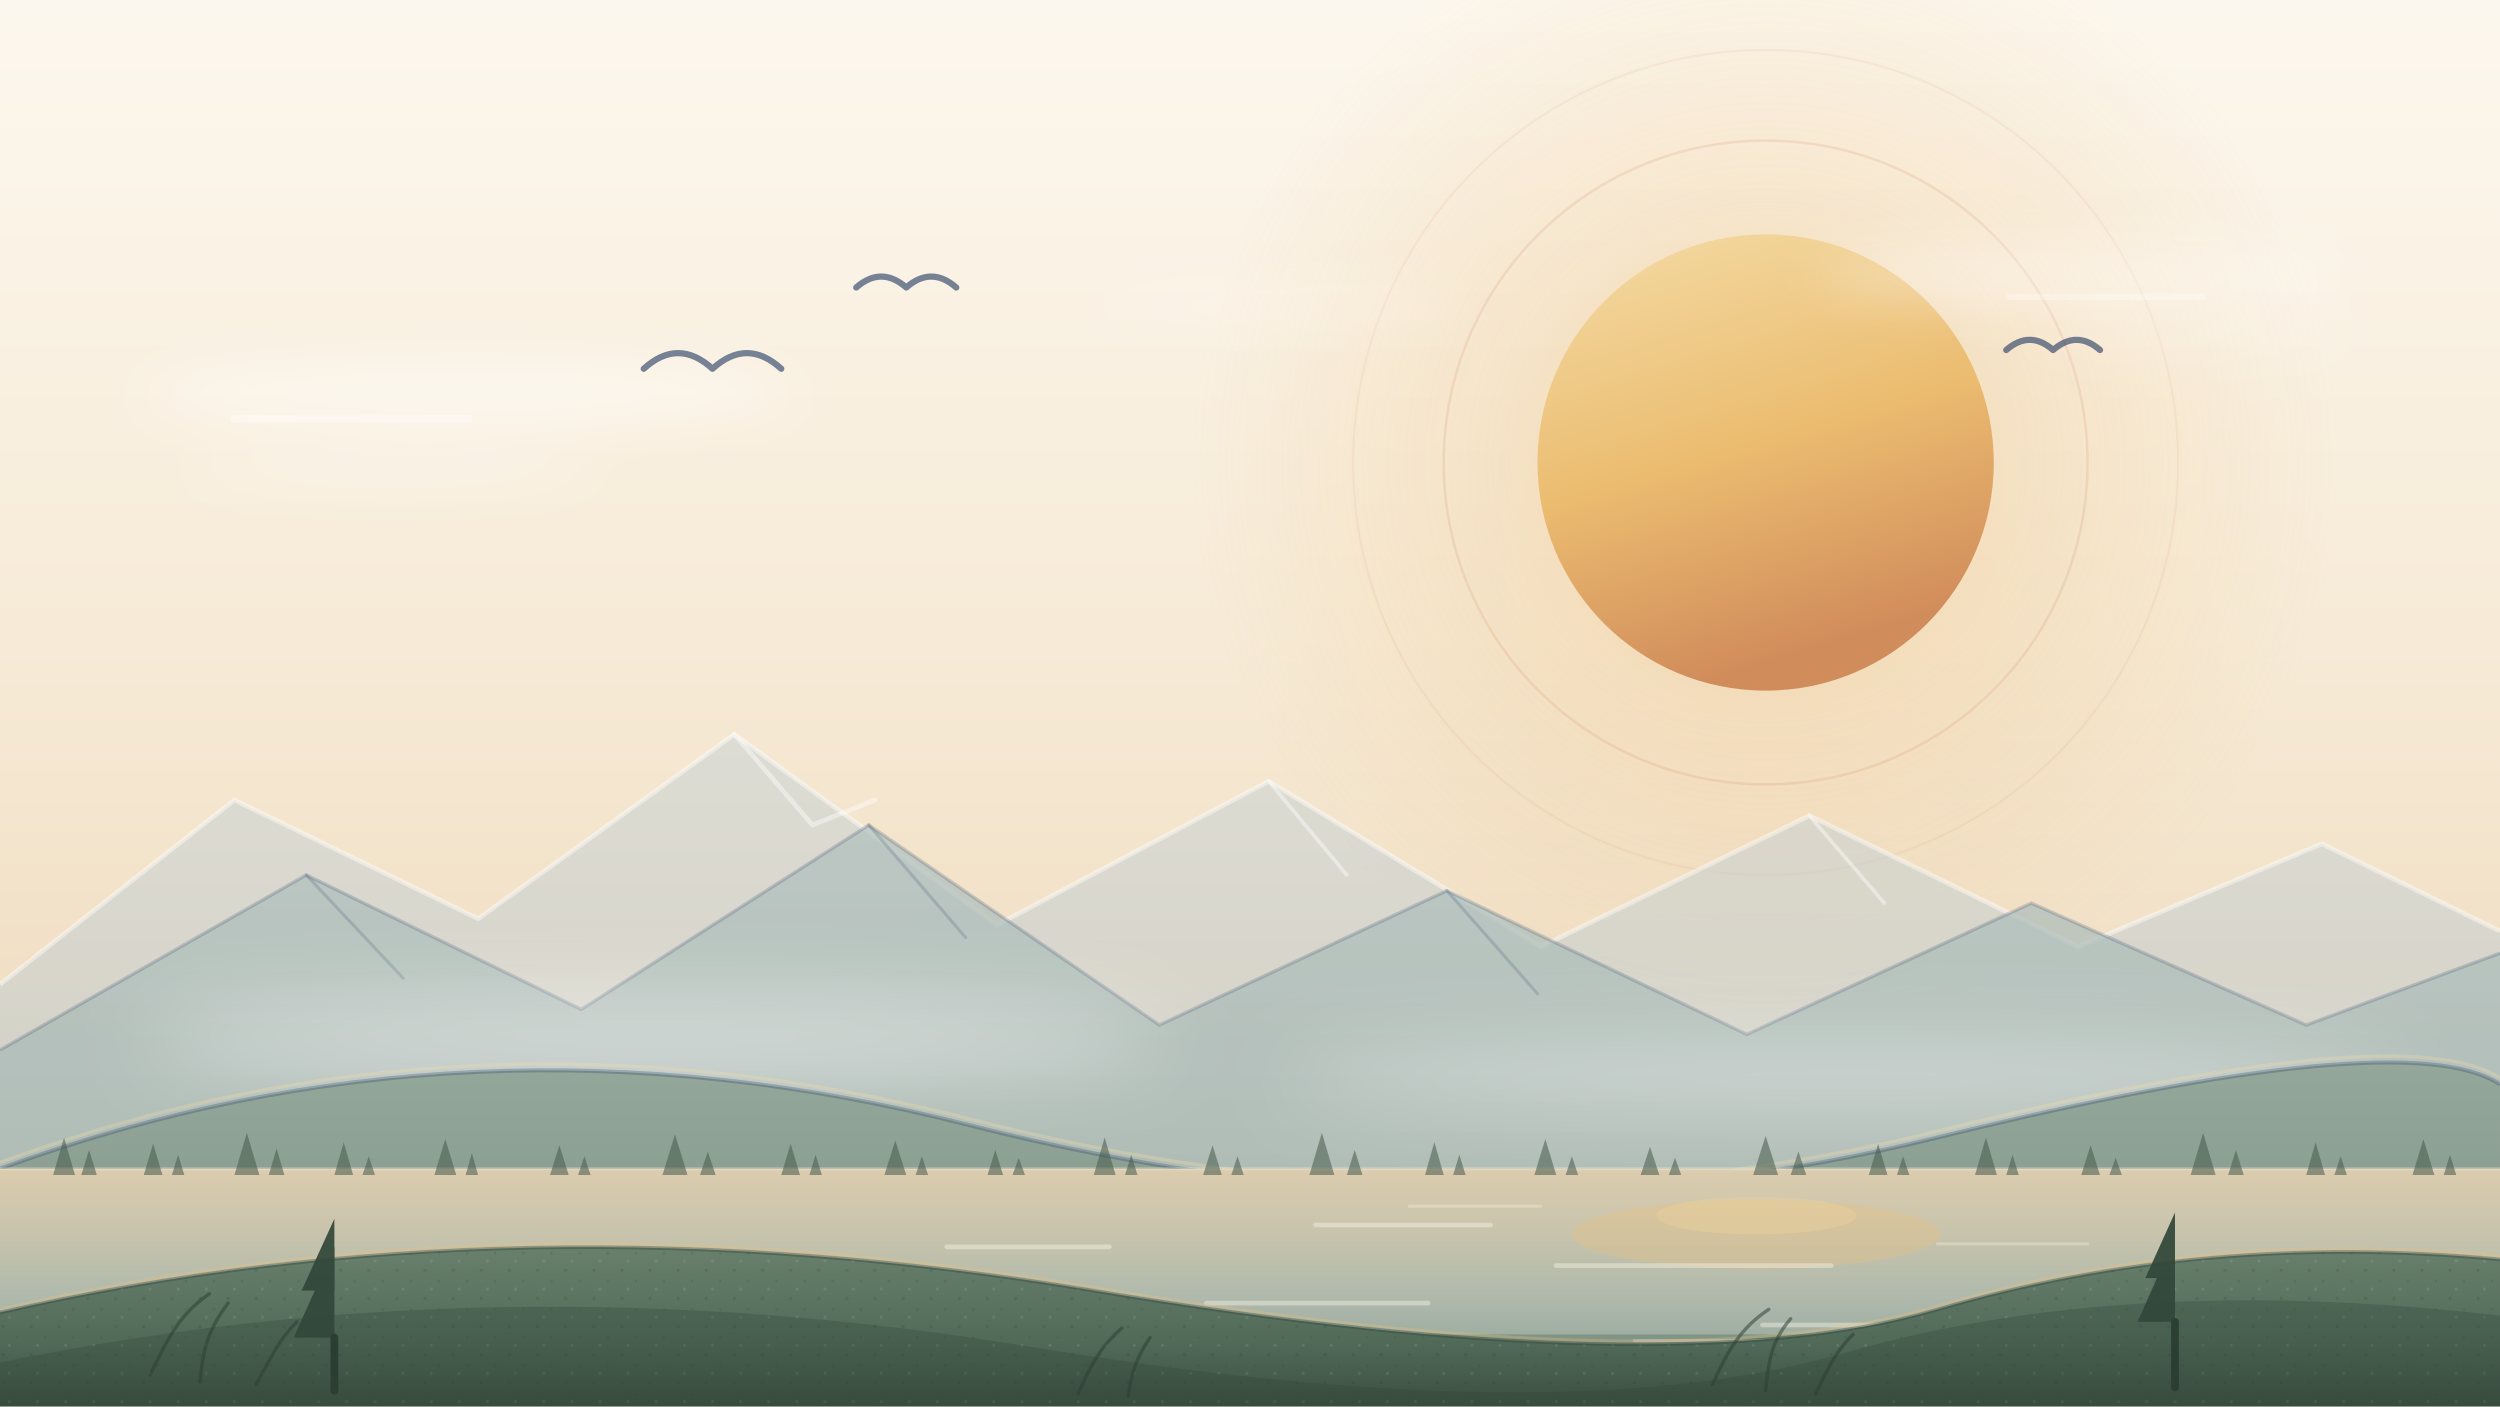
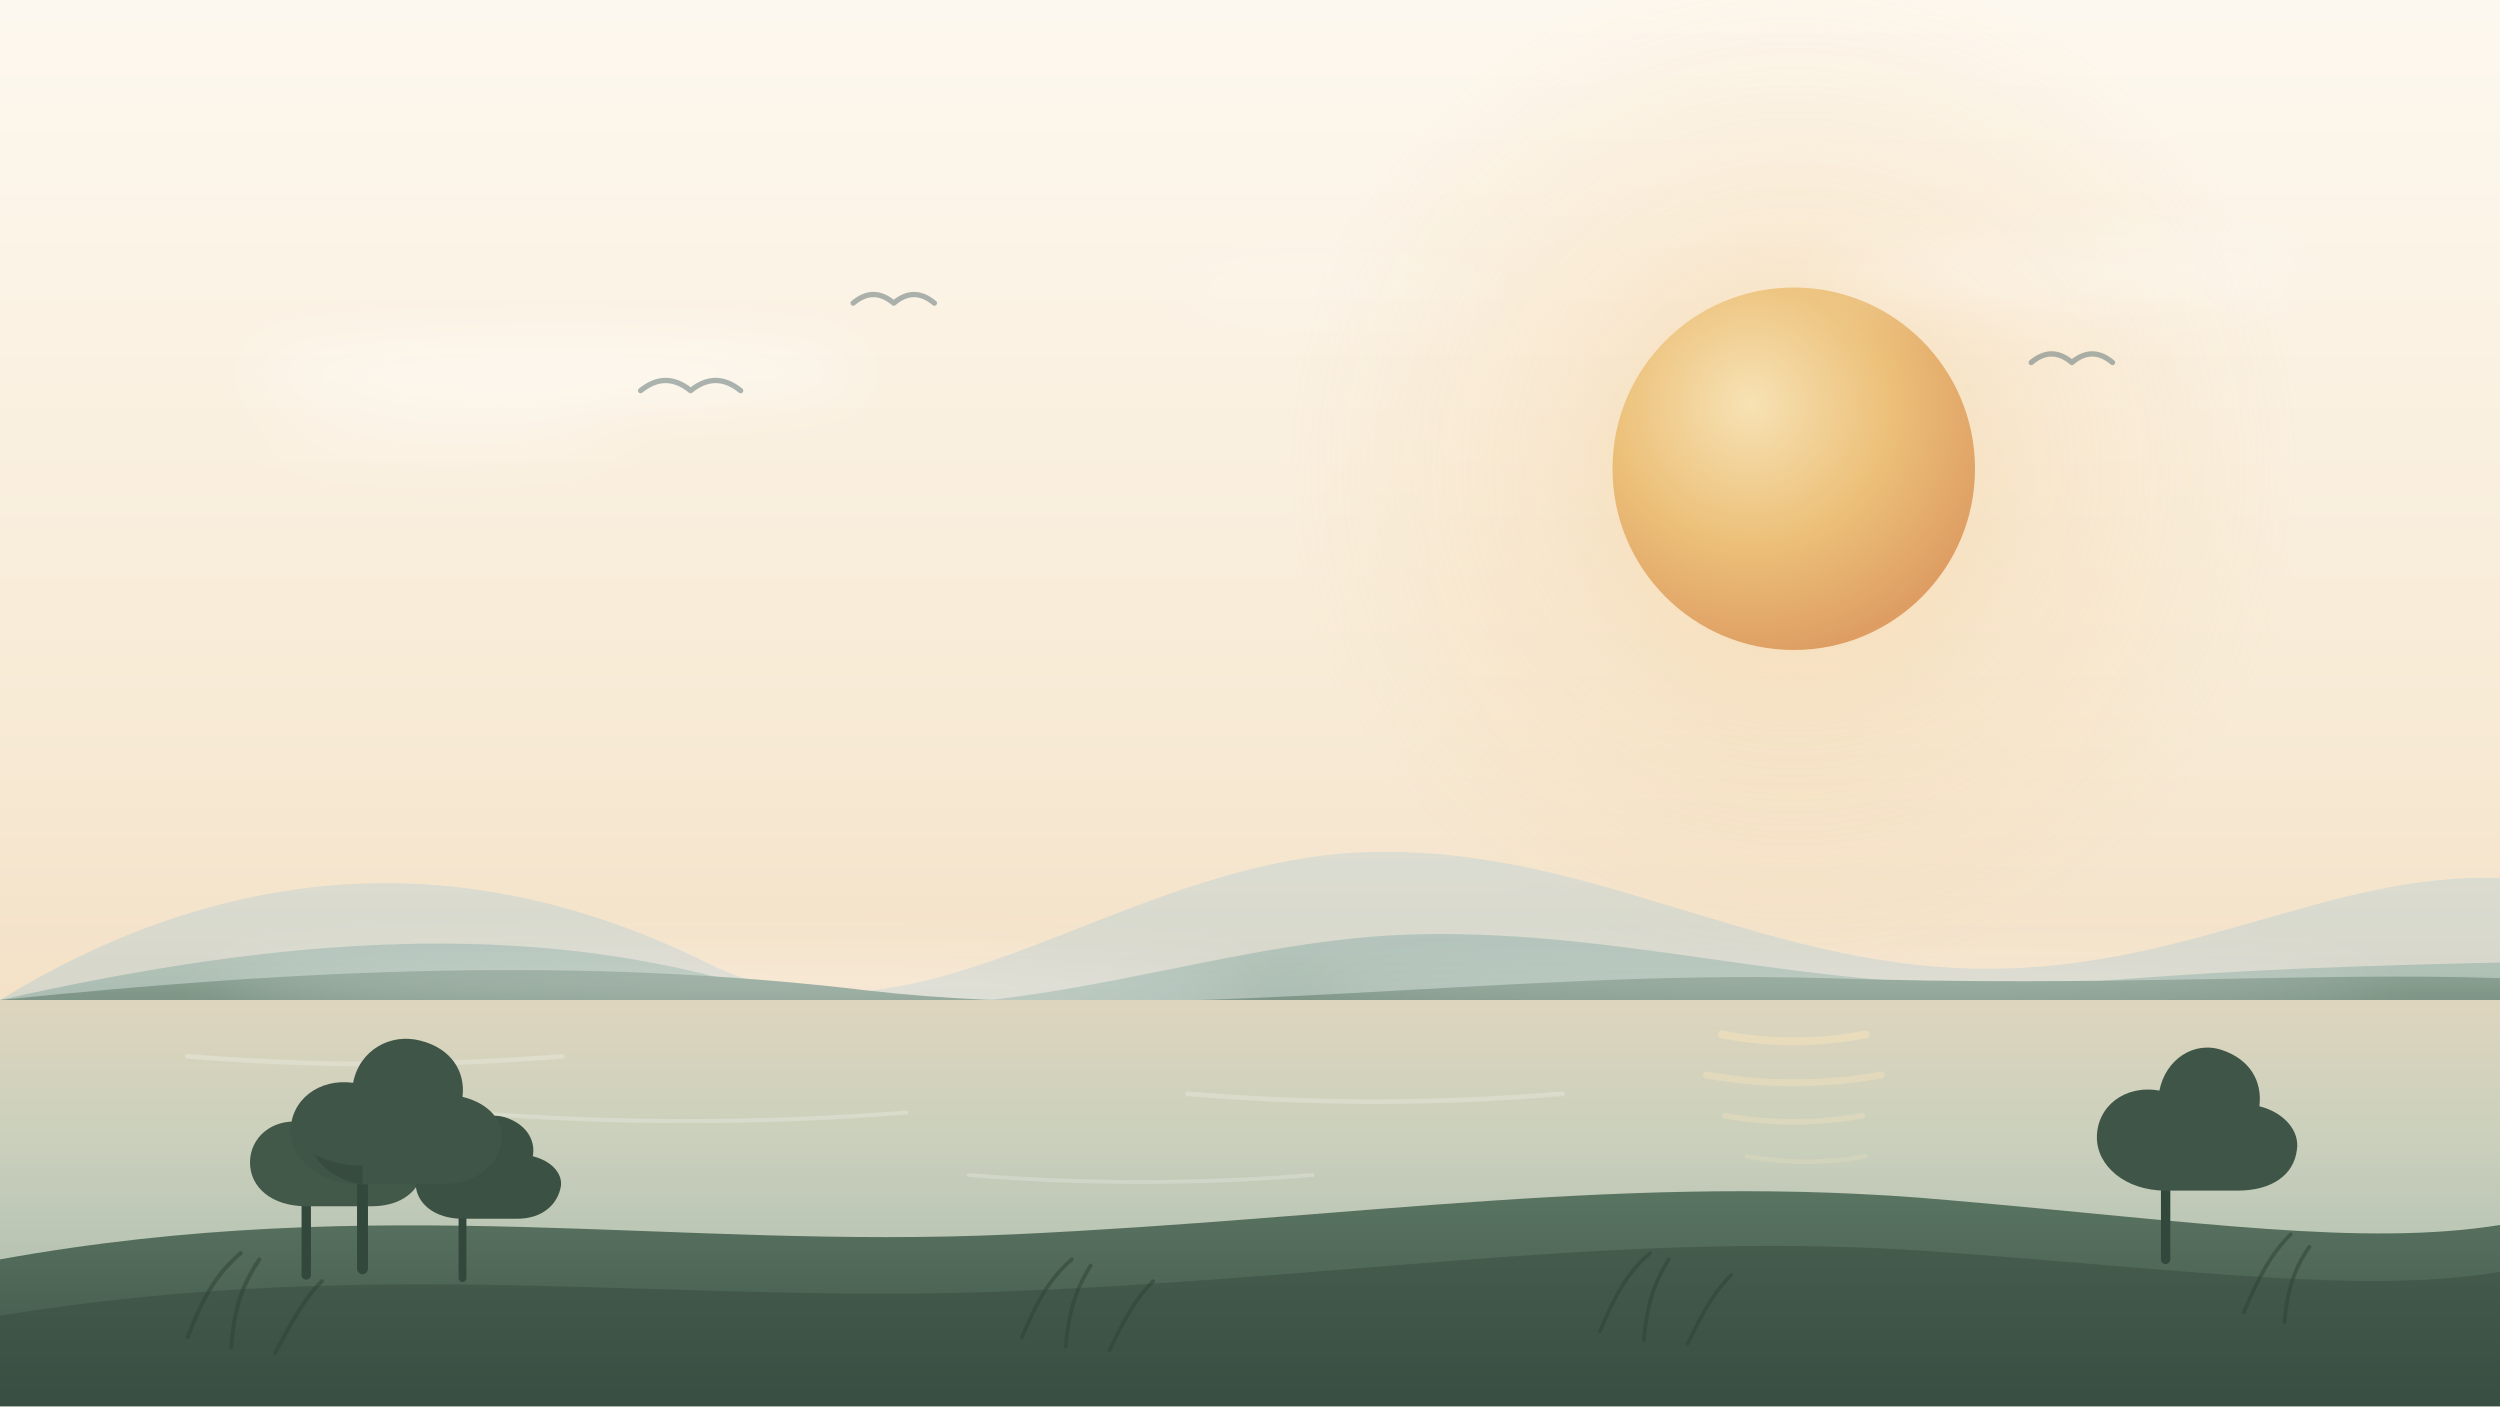
- <svg xmlns="http://www.w3.org/2000/svg" viewBox="0 0 1600 900" role="img" aria-label="晨光山野与湖面插画">
+ <svg xmlns="http://www.w3.org/2000/svg" viewBox="0 0 1600 900" role="img" aria-label="晨光下的湖面与远山插画">
  <defs>
    <linearGradient id="sky" x1="0" y1="0" x2="0" y2="1">
-       <stop offset="0" stop-color="#FCF7EE" />
-       <stop offset="0.45" stop-color="#F7EBD7" />
-       <stop offset="0.78" stop-color="#EFDCC0" />
-       <stop offset="1" stop-color="#E4CDA8" />
+       <stop offset="0" stop-color="#FDF8EF" />
+       <stop offset="0.5" stop-color="#F8EBD6" />
+       <stop offset="0.82" stop-color="#F1DCC0" />
+       <stop offset="1" stop-color="#E9D2B2" />
    </linearGradient>
-     <radialGradient id="sunGlow" cx="0.5" cy="0.5" r="0.5">
-       <stop offset="0" stop-color="#F0C079" stop-opacity="0.55" />
-       <stop offset="0.45" stop-color="#E8B266" stop-opacity="0.2" />
-       <stop offset="1" stop-color="#E8B266" stop-opacity="0" />
+     <radialGradient id="glow" cx="0.5" cy="0.5" r="0.5">
+       <stop offset="0" stop-color="#F2C583" stop-opacity="0.5" />
+       <stop offset="0.5" stop-color="#EFBE7C" stop-opacity="0.16" />
+       <stop offset="1" stop-color="#EFBE7C" stop-opacity="0" />
    </radialGradient>
-     <linearGradient id="sun" x1="0" y1="0" x2="0.3" y2="1">
-       <stop offset="0" stop-color="#F4DCA6" />
-       <stop offset="0.55" stop-color="#EBBC70" />
-       <stop offset="1" stop-color="#D18C5B" />
+     <radialGradient id="sun" cx="0.38" cy="0.32" r="0.7">
+       <stop offset="0" stop-color="#F7E2B4" />
+       <stop offset="0.55" stop-color="#ECC079" />
+       <stop offset="1" stop-color="#DE9E63" />
+     </radialGradient>
+     <linearGradient id="ridgeFar" x1="0" y1="0" x2="0" y2="1">
+       <stop offset="0" stop-color="#CBD6D4" />
+       <stop offset="1" stop-color="#C2CFCC" />
    </linearGradient>
-     <linearGradient id="ridgeA" x1="0" y1="0" x2="0" y2="1">
-       <stop offset="0" stop-color="#C9D3D6" />
-       <stop offset="1" stop-color="#B5C2C4" />
+     <linearGradient id="ridgeMid" x1="0" y1="0" x2="0" y2="1">
+       <stop offset="0" stop-color="#AEC1B8" />
+       <stop offset="1" stop-color="#A3B8AD" />
    </linearGradient>
-     <linearGradient id="ridgeB" x1="0" y1="0" x2="0" y2="1">
-       <stop offset="0" stop-color="#B0C0BE" />
-       <stop offset="1" stop-color="#9AAEA8" />
+     <linearGradient id="ridgeNear" x1="0" y1="0" x2="0" y2="1">
+       <stop offset="0" stop-color="#8CA294" />
+       <stop offset="1" stop-color="#7C9485" />
    </linearGradient>
-     <linearGradient id="ridgeC" x1="0" y1="0" x2="0" y2="1">
-       <stop offset="0" stop-color="#94A79B" />
-       <stop offset="1" stop-color="#7B9080" />
+     <linearGradient id="water" x1="0" y1="0" x2="0" y2="1">
+       <stop offset="0" stop-color="#DED5BE" />
+       <stop offset="0.5" stop-color="#CAD0BC" />
+       <stop offset="1" stop-color="#B4C1B1" />
    </linearGradient>
-     <linearGradient id="lake" x1="0" y1="0" x2="0" y2="1">
-       <stop offset="0" stop-color="#DCCCAE" />
-       <stop offset="0.42" stop-color="#C6C3AC" />
-       <stop offset="0.78" stop-color="#AFB9AC" />
-       <stop offset="1" stop-color="#9FAFA2" />
+     <linearGradient id="reflection" x1="0" y1="0" x2="0" y2="1">
+       <stop offset="0" stop-color="#F0C079" stop-opacity="0.5" />
+       <stop offset="1" stop-color="#F0C079" stop-opacity="0" />
    </linearGradient>
-     <linearGradient id="front" x1="0" y1="0" x2="0" y2="1">
-       <stop offset="0" stop-color="#68806C" />
-       <stop offset="0.6" stop-color="#516A58" />
-       <stop offset="1" stop-color="#3B4E41" />
+     <linearGradient id="bank" x1="0" y1="0" x2="0" y2="1">
+       <stop offset="0" stop-color="#5A7462" />
+       <stop offset="1" stop-color="#3D5447" />
    </linearGradient>
-     <filter id="soft" x="-25%" y="-120%" width="150%" height="340%">
-       <feGaussianBlur stdDeviation="16" />
+     <filter id="blurSoft" x="-30%" y="-180%" width="160%" height="460%">
+       <feGaussianBlur stdDeviation="18" />
    </filter>
-     <filter id="haze" x="-20%" y="-200%" width="140%" height="500%">
-       <feGaussianBlur stdDeviation="26" />
-     </filter>
-     <pattern id="grain" width="18" height="18" patternUnits="userSpaceOnUse">
-       <circle cx="2" cy="3" r="1.1" fill="#2B3D32" opacity="0.18" />
-       <circle cx="11" cy="10" r="0.9" fill="#2B3D32" opacity="0.14" />
-       <circle cx="6" cy="15" r="1" fill="#FBF5E6" opacity="0.1" />
-     </pattern>
  </defs>
  <rect width="1600" height="900" fill="url(#sky)" />
-   <circle cx="1130" cy="296" r="368" fill="url(#sunGlow)" />
-   <circle cx="1130" cy="296" r="206" fill="none" stroke="#C4704F" stroke-width="1.6" opacity="0.14" />
-   <circle cx="1130" cy="296" r="264" fill="none" stroke="#C4704F" stroke-width="1.4" opacity="0.08" />
-   <circle cx="1130" cy="296" r="146" fill="url(#sun)" />
-   <g fill="#FFFFFF" filter="url(#soft)">
-     <ellipse cx="300" cy="252" rx="210" ry="19" opacity="0.5" />
-     <ellipse cx="252" cy="300" rx="132" ry="12" opacity="0.34" />
-     <ellipse cx="1330" cy="176" rx="168" ry="15" opacity="0.42" />
-     <ellipse cx="1404" cy="214" rx="104" ry="10" opacity="0.28" />
-     <ellipse cx="820" cy="196" rx="120" ry="11" opacity="0.24" />
+   <circle cx="1148" cy="300" r="330" fill="url(#glow)" />
+   <circle cx="1148" cy="300" r="116" fill="url(#sun)" />
+   <g fill="#FFFFFF" filter="url(#blurSoft)">
+     <ellipse cx="356" cy="238" rx="196" ry="17" opacity="0.55" />
+     <ellipse cx="286" cy="278" rx="112" ry="11" opacity="0.34" />
+     <ellipse cx="1318" cy="176" rx="150" ry="14" opacity="0.4" />
+     <ellipse cx="852" cy="186" rx="104" ry="10" opacity="0.22" />
  </g>
-   <g stroke="#FFFFFF" stroke-linecap="round" fill="none">
-     <path d="M150 268h150" stroke-width="5" opacity="0.34" />
-     <path d="M1286 190h124" stroke-width="4" opacity="0.3" />
+   <path d="M0 640 C 150 548 302 542 452 616 C 584 682 706 558 862 546            C 1012 536 1122 620 1272 620 C 1402 620 1492 558 1600 562 L1600 640 Z" fill="url(#ridgeFar)" opacity="0.6" />
+   <path d="M0 640 C 186 598 336 590 476 630 C 622 672 764 602 904 598            C 1052 594 1176 642 1342 628 C 1440 620 1516 618 1600 616 L1600 640 Z" fill="url(#ridgeMid)" opacity="0.85" />
+   <path d="M0 640 C 196 620 372 612 556 634 C 748 656 964 620 1168 626            C 1352 632 1478 622 1600 626 L1600 640 Z" fill="url(#ridgeNear)" />
+   <g fill="#FFFFFF" filter="url(#blurSoft)">
+     <ellipse cx="470" cy="634" rx="330" ry="16" opacity="0.34" />
+     <ellipse cx="1180" cy="636" rx="340" ry="14" opacity="0.28" />
  </g>
-   <path d="M0 630 L150 512 L306 588 L470 470 L638 592 L812 500 L986 606 L1158 522 L1330 606 L1486 540 L1600 596 L1600 900 L0 900 Z" fill="url(#ridgeA)" opacity="0.55" />
-   <path d="M0 630 L150 512 L306 588 L470 470 L638 592 L812 500 L986 606 L1158 522 L1330 606 L1486 540 L1600 596" fill="none" stroke="#FFFFFF" stroke-width="3" opacity="0.42" />
-   <path d="M0 672 L196 560 L372 646 L556 528 L742 656 L926 570 L1118 662 L1300 578 L1476 656 L1600 610 L1600 900 L0 900 Z" fill="url(#ridgeB)" opacity="0.72" />
-   <path d="M0 672 L196 560 L372 646 L556 528 L742 656 L926 570 L1118 662 L1300 578 L1476 656 L1600 610" fill="none" stroke="#102956" stroke-width="2.2" opacity="0.18" />
-   <g fill="none" stroke="#FFFFFF" stroke-linecap="round" opacity="0.42">
-     <path d="M470 470 L520 528 L560 512" stroke-width="3" />
-     <path d="M812 500 L862 560" stroke-width="2.4" />
-     <path d="M1158 522 L1206 578" stroke-width="2.4" />
+   <rect y="640" width="1600" height="180" fill="url(#water)" />
+   <g stroke="#F8E4BC" fill="none" stroke-linecap="round">
+     <path d="M1102 662q46 9 92 0" stroke-width="5" opacity="0.5" />
+     <path d="M1092 688q56 10 112 0" stroke-width="4.4" opacity="0.4" />
+     <path d="M1104 714q44 8 88 0" stroke-width="3.6" opacity="0.32" />
+     <path d="M1118 740q38 7 76 0" stroke-width="3" opacity="0.23" />
+     <path d="M1130 764q32 6 64 0" stroke-width="2.6" opacity="0.15" />
  </g>
-   <g fill="none" stroke="#102956" stroke-linecap="round" opacity="0.16">
-     <path d="M196 560 L258 626 M556 528 L618 600 M926 570 L984 636" stroke-width="2" />
+   <g stroke="#FFFFFF" fill="none" stroke-linecap="round" opacity="0.22">
+     <path d="M120 676q120 10 240 0" stroke-width="3" />
+     <path d="M300 712q140 11 280 0" stroke-width="2.6" />
+     <path d="M760 700q120 10 240 0" stroke-width="3" />
+     <path d="M620 752q110 9 220 0" stroke-width="2.4" />
  </g>
-   <g fill="#FFFFFF" filter="url(#haze)">
-     <ellipse cx="420" cy="664" rx="330" ry="24" opacity="0.46" />
-     <ellipse cx="1180" cy="690" rx="360" ry="22" opacity="0.38" />
+   <path d="M0 806 C 244 762 430 800 648 790 C 866 780 1046 750 1246 768            C 1408 782 1512 798 1600 784 L1600 900 L0 900 Z" fill="url(#bank)" />
+   <path d="M0 842 C 246 802 436 836 656 826 C 886 816 1052 786 1252 802            C 1412 814 1516 828 1600 814 L1600 900 L0 900 Z" fill="#33483C" opacity="0.45" />
+   <g stroke="#2F4437" fill="none" stroke-linecap="round" opacity="0.55">
+     <path d="M120 856c10-26 18-40 34-54M148 862c2-24 6-38 18-56M176 866c12-22 18-34 30-46" stroke-width="2.6" />
+     <path d="M654 856c10-24 18-38 32-50M682 862c2-22 6-36 16-52M710 864c10-20 16-32 28-44" stroke-width="2.4" />
+     <path d="M1024 852c10-24 18-38 32-50M1052 858c2-22 6-36 16-52M1080 860c10-20 16-32 28-44" stroke-width="2.4" />
+     <path d="M1436 840c10-24 18-38 30-50M1462 846c2-20 6-34 16-48" stroke-width="2.4" />
  </g>
-   <path d="M0 748 Q 300 638 620 720 T 1240 728 T 1600 694 L1600 900 L0 900 Z" fill="url(#ridgeC)" />
-   <path d="M0 748 Q 300 638 620 720 T 1240 728 T 1600 694" fill="none" stroke="#102956" stroke-width="2.6" opacity="0.24" />
-   <path d="M0 744 Q 300 634 620 716 T 1240 724 T 1600 690" fill="none" stroke="#F4DCA6" stroke-width="2.2" opacity="0.3" />
-   <rect y="748" width="1600" height="106" fill="url(#lake)" />
-   <ellipse cx="1124" cy="790" rx="118" ry="22" fill="#EFC078" opacity="0.3" />
-   <ellipse cx="1124" cy="778" rx="64" ry="12" fill="#F5D79A" opacity="0.28" />
-   <g stroke="#FBF5E6" stroke-linecap="round" fill="none">
-     <path d="M842 784h112M996 810h176M772 834h142M1128 848h204M606 798h104" stroke-width="3" opacity="0.42" />
-     <path d="M902 772h84M1046 858h132M520 860h116M1240 796h96" stroke-width="2" opacity="0.3" />
+   <g>
+     <path d="M196 816v-46" stroke="#33483C" stroke-width="6" stroke-linecap="round" />
+     <path d="M196 772c-22 0-36-12-36-28 0-16 14-28 32-26 4-18 20-28 36-23 16 5 24 17 22 30 14 3 23 13 21 23-2 14-14 24-33 24z" fill="#42594A" />
+     <path d="M296 818v-38" stroke="#33483C" stroke-width="5" stroke-linecap="round" />
+     <path d="M296 780c-18 0-30-10-30-23 0-14 12-23 27-22 3-15 16-24 30-20 13 4 20 14 18 25 12 3 19 11 18 19-2 12-12 21-28 21z" fill="#3A5143" />
+     <path d="M232 812v-56" stroke="#33483C" stroke-width="7" stroke-linecap="round" />
+     <path d="M232 758c-28 0-46-16-46-34 0-20 18-34 40-31 4-21 24-32 43-27 20 5 29 20 27 36 17 4 27 16 25 28-2 16-17 28-39 28z" fill="#3E5547" />
+     <path d="M232 758c-14-2-25-9-31-19 11 5 20 7 31 7z" fill="#2F4437" opacity="0.5" />
  </g>
-   <path d="M0 748h1600" stroke="#FBF5E6" stroke-width="2" opacity="0.28" />
-   <g fill="#46594B" opacity="0.55">
-     <path d="M34 752l7-24 7 24Z" />
-     <path d="M52 752l5-16 5 16Z" />
-     <path d="M92 752l6-20 6 20Z" />
-     <path d="M110 752l4-13 4 13Z" />
-     <path d="M150 752l8-27 8 27Z" />
-     <path d="M172 752l5-17 5 17Z" />
-     <path d="M214 752l6-21 6 21Z" />
-     <path d="M232 752l4-12 4 12Z" />
-     <path d="M278 752l7-23 7 23Z" />
-     <path d="M298 752l4-14 4 14Z" />
-     <path d="M352 752l6-19 6 19Z" />
-     <path d="M370 752l4-12 4 12Z" />
-     <path d="M424 752l8-26 8 26Z" />
-     <path d="M448 752l5-15 5 15Z" />
-     <path d="M500 752l6-20 6 20Z" />
-     <path d="M518 752l4-13 4 13Z" />
-     <path d="M566 752l7-22 7 22Z" />
-     <path d="M586 752l4-12 4 12Z" />
-     <path d="M632 752l5-16 5 16Z" />
-     <path d="M648 752l4-11 4 11Z" />
-     <path d="M700 752l7-24 7 24Z" />
-     <path d="M720 752l4-13 4 13Z" />
-     <path d="M770 752l6-19 6 19Z" />
-     <path d="M788 752l4-12 4 12Z" />
-     <path d="M838 752l8-27 8 27Z" />
-     <path d="M862 752l5-16 5 16Z" />
-     <path d="M912 752l6-21 6 21Z" />
-     <path d="M930 752l4-13 4 13Z" />
-     <path d="M982 752l7-23 7 23Z" />
-     <path d="M1002 752l4-12 4 12Z" />
-     <path d="M1050 752l6-18 6 18Z" />
-     <path d="M1068 752l4-11 4 11Z" />
-     <path d="M1122 752l8-25 8 25Z" />
-     <path d="M1146 752l5-15 5 15Z" />
-     <path d="M1196 752l6-20 6 20Z" />
-     <path d="M1214 752l4-12 4 12Z" />
-     <path d="M1264 752l7-24 7 24Z" />
-     <path d="M1284 752l4-13 4 13Z" />
-     <path d="M1332 752l6-19 6 19Z" />
-     <path d="M1350 752l4-11 4 11Z" />
-     <path d="M1402 752l8-27 8 27Z" />
-     <path d="M1426 752l5-16 5 16Z" />
-     <path d="M1476 752l6-21 6 21Z" />
-     <path d="M1494 752l4-12 4 12Z" />
-     <path d="M1544 752l7-23 7 23Z" />
-     <path d="M1564 752l4-13 4 13Z" />
+   <g>
+     <path d="M1386 806v-46" stroke="#33483C" stroke-width="6" stroke-linecap="round" />
+     <path d="M1386 762c-26 0-44-16-44-34 0-20 18-34 40-30 4-20 22-32 40-26 18 6 26 20 24 36 16 4 26 16 24 28-2 16-16 26-38 26z" fill="#3E5547" />
  </g>
-   <path d="M0 840 Q 330 764 700 826 T 1240 838 T 1600 806 L1600 900 L0 900 Z" fill="url(#front)" />
-   <path d="M0 840 Q 330 764 700 826 T 1240 838 T 1600 806 L1600 900 L0 900 Z" fill="url(#grain)" />
-   <path d="M0 840 Q 330 764 700 826 T 1240 838 T 1600 806" fill="none" stroke="#2E4035" stroke-width="2.4" opacity="0.36" />
-   <path d="M0 838 Q 330 762 700 824 T 1240 836 T 1600 804" fill="none" stroke="#EFC078" stroke-width="2" opacity="0.3" />
-   <path d="M0 872 Q 320 806 660 862 T 1180 866 T 1600 842 L1600 900 L0 900 Z" fill="#2F4237" opacity="0.3" />
-   <g stroke="#2B3D32" stroke-width="2.2" stroke-linecap="round" fill="none" opacity="0.52">
-     <path d="M96 880c12-24 18-38 38-52M128 884c2-22 6-34 18-50M164 886c10-18 14-28 26-40" />
-     <path d="M1096 886c10-22 18-36 36-48M1130 890c2-20 4-32 16-46M1162 892c8-16 12-26 24-38" />
-     <path d="M690 892c8-18 14-30 28-42M722 894c2-16 6-26 14-38" />
-   </g>
-   <g fill="#31463A" opacity="0.92">
-     <path d="M214 856l-26 0 26-58Z" />
-     <path d="M214 826l-21 0 21-46Z" />
-     <path d="M214 890v-34" stroke="#2A3C31" stroke-width="5" stroke-linecap="round" />
-     <path d="M1392 846l-24 0 24-54Z" />
-     <path d="M1392 818l-19 0 19-42Z" />
-     <path d="M1392 888v-42" stroke="#2A3C31" stroke-width="5" stroke-linecap="round" />
-   </g>
-   <g fill="none" stroke="#102956" stroke-width="4" stroke-linecap="round" opacity="0.56">
-     <path d="M412 236q22-20 44 0M456 236q22-20 44 0" />
-     <path d="M548 184q16-14 32 0M580 184q16-14 32 0" />
-     <path d="M1284 224q15-13 30 0M1314 224q15-13 30 0" />
+   <g stroke="#5A6F72" fill="none" stroke-width="3.4" stroke-linecap="round" opacity="0.5">
+     <path d="M410 250q16-13 32 0M442 250q16-13 32 0" />
+     <path d="M546 194q13-11 26 0M572 194q13-11 26 0" />
+     <path d="M1300 232q13-11 26 0M1326 232q13-11 26 0" />
  </g>
</svg>
